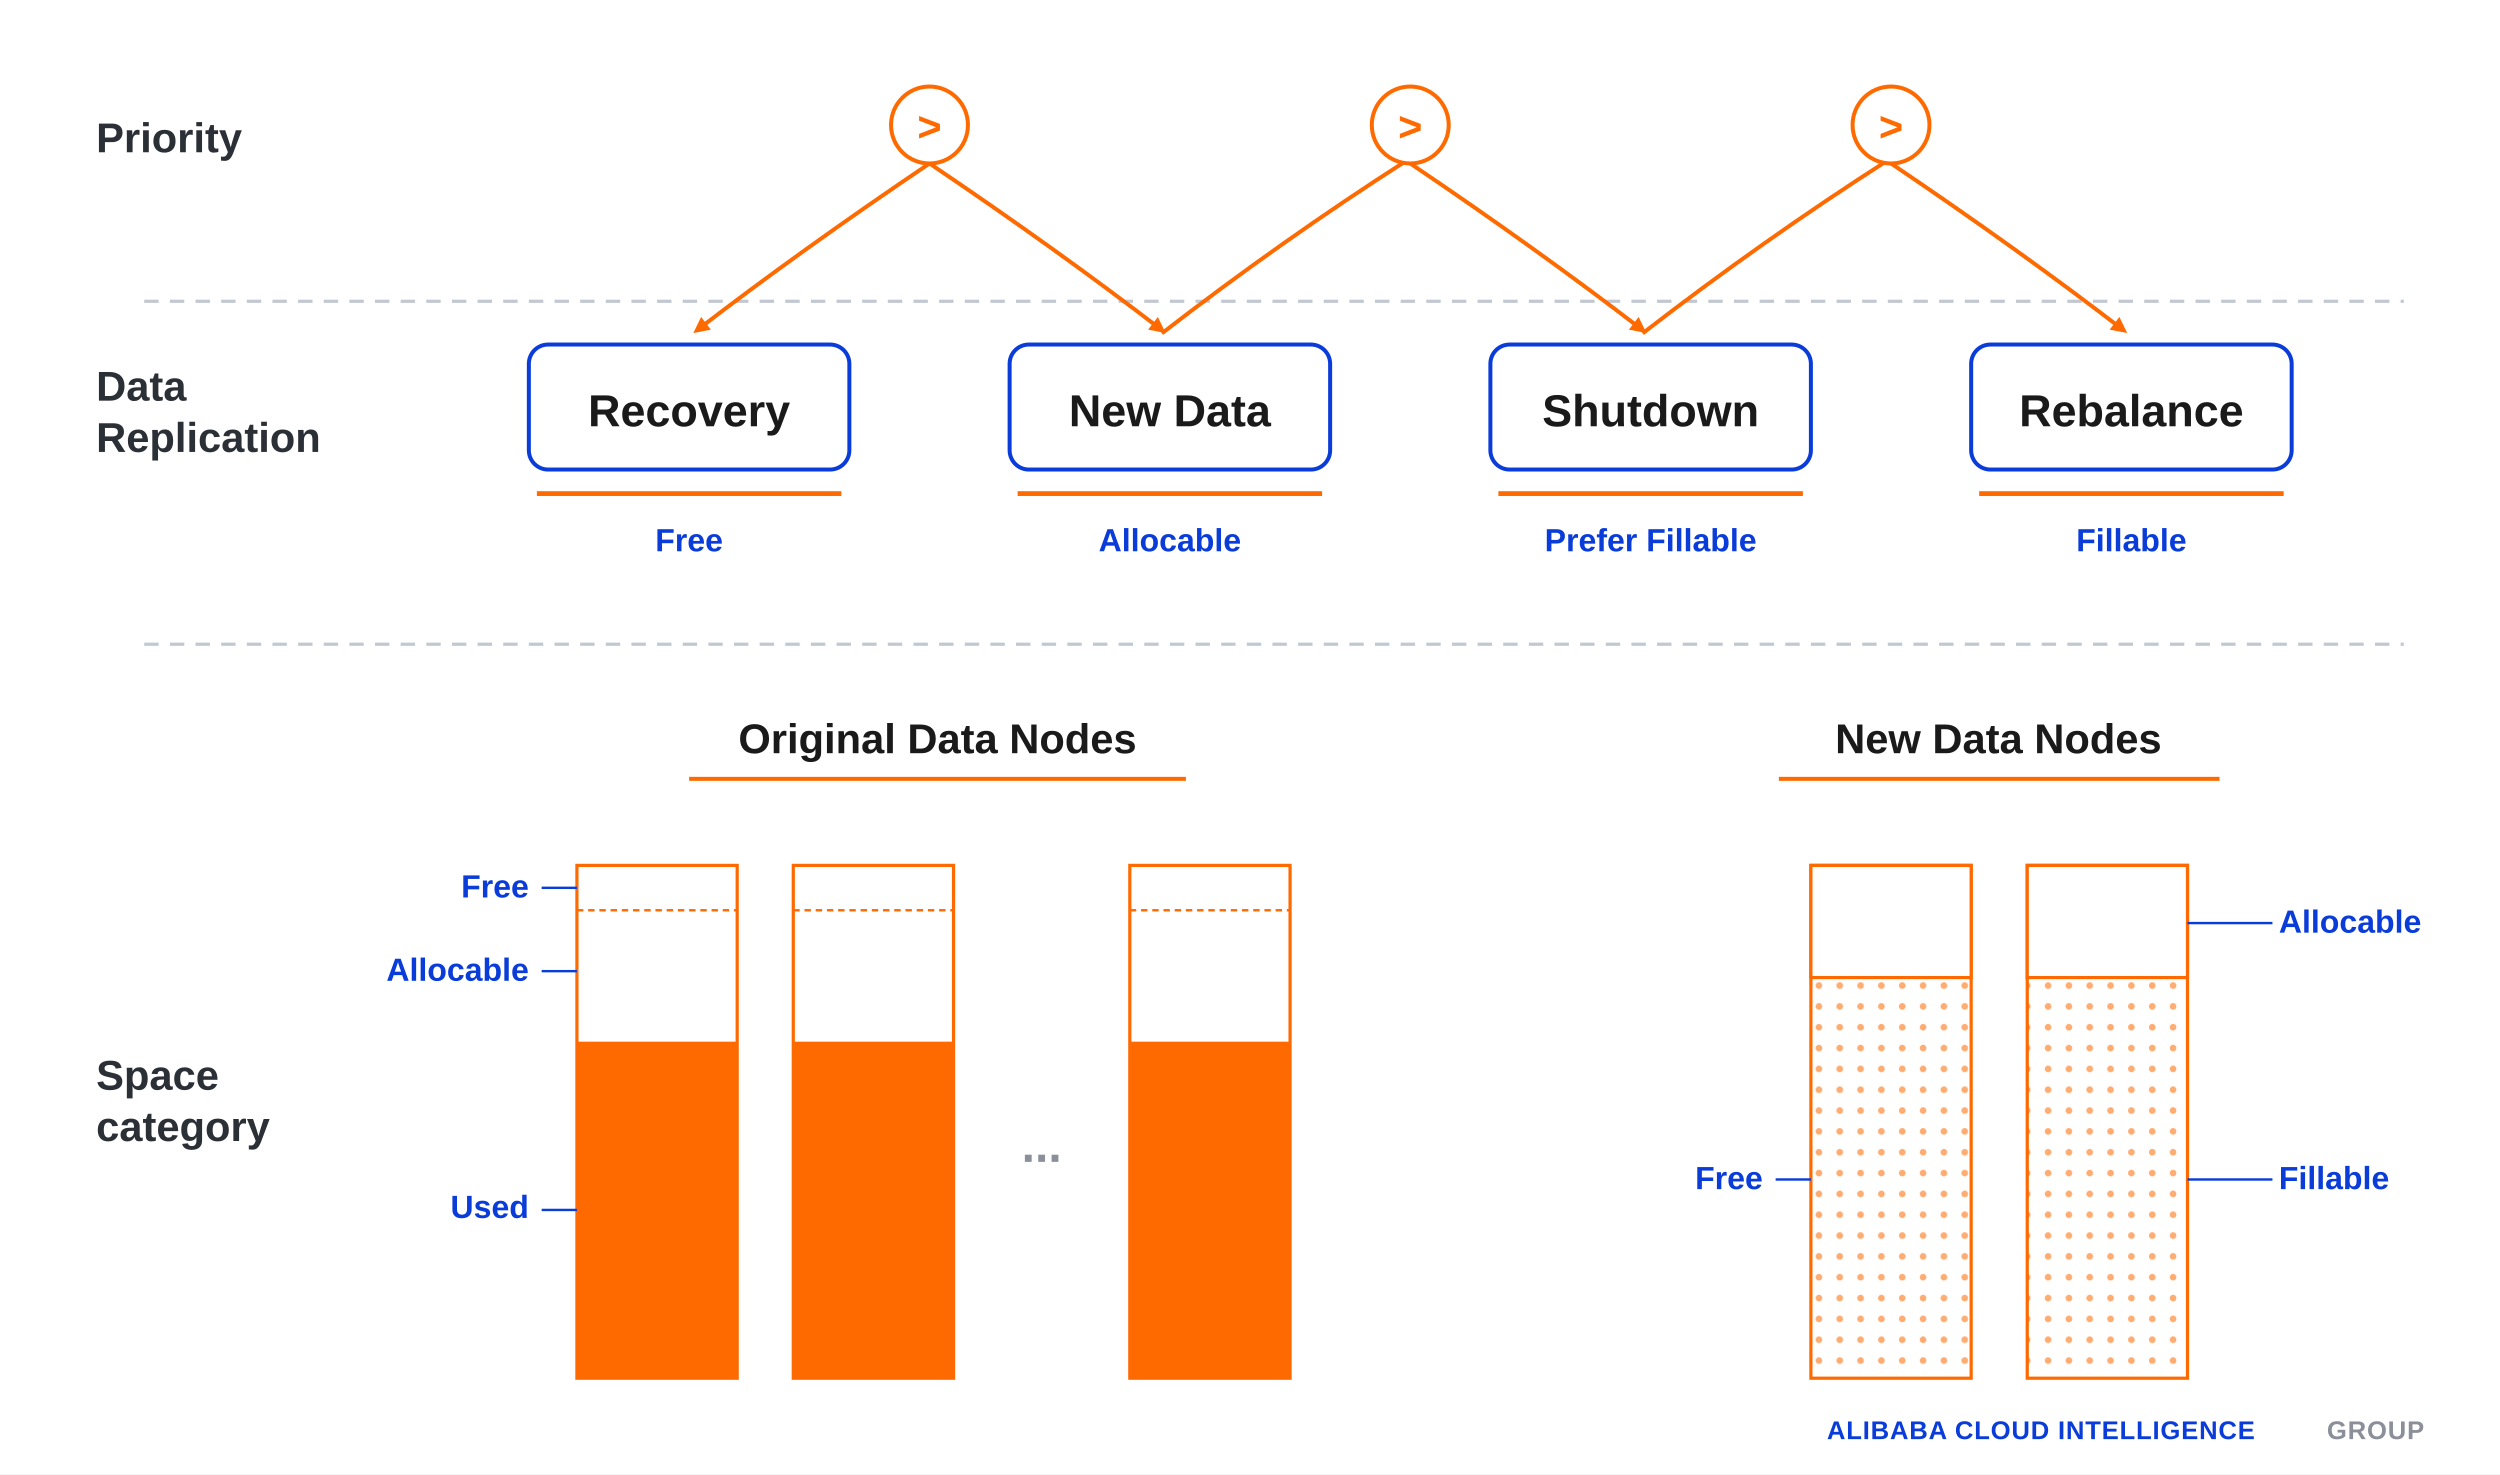
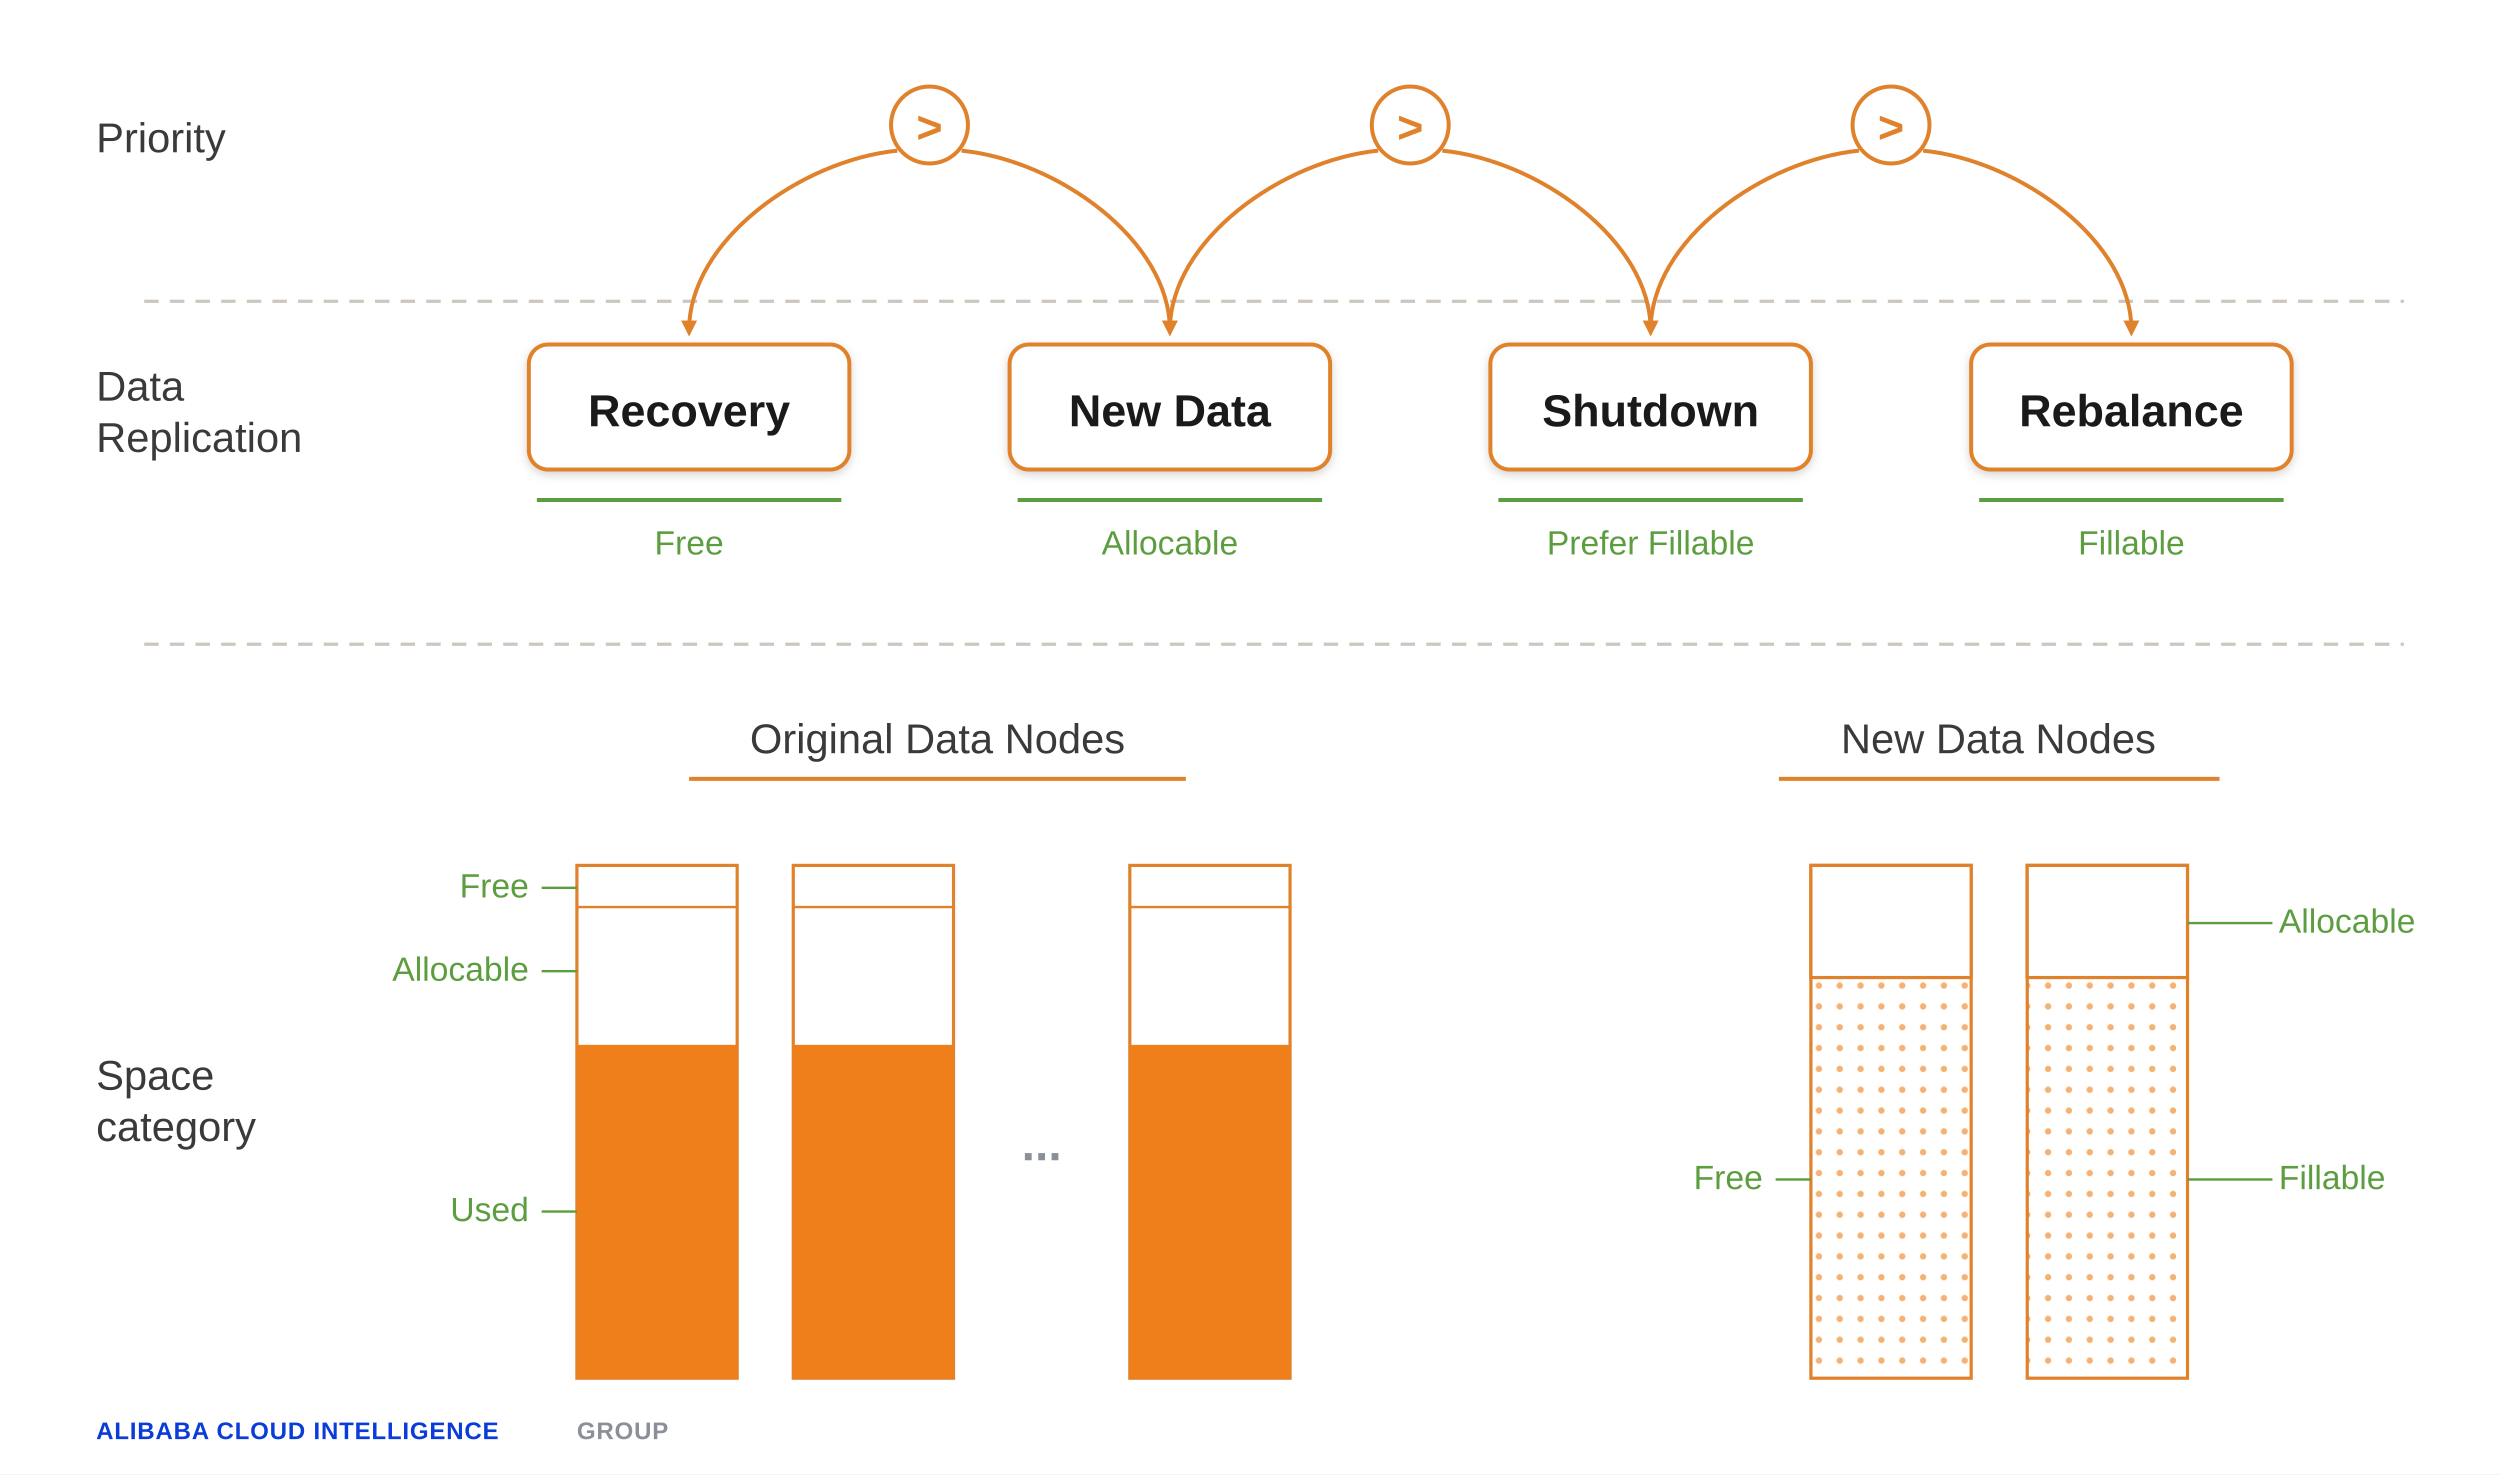
<svg xmlns="http://www.w3.org/2000/svg" width="1560" height="920" viewBox="0 0 1560 920" font-family="'Helvetica Neue','Arial',sans-serif">
  <defs>
-     <linearGradient id="bg" x1="0" y1="0" x2="0" y2="1">
-       <stop offset="0" stop-color="#FAFBFC" />
-       <stop offset="1" stop-color="#F1F3F6" />
-     </linearGradient>
-     <marker id="arrO" markerWidth="13" markerHeight="13" refX="7" refY="5" orient="auto" markerUnits="userSpaceOnUse">
-       <path d="M0,0 L10,5 L0,10 Z" fill="#FF6A00" />
+     <marker id="arrO" markerWidth="14" markerHeight="14" refX="6" refY="5" orient="auto" markerUnits="userSpaceOnUse">
+       <path d="M0,0 L10,5 L0,10 Z" fill="#E0822C" />
    </marker>
    <pattern id="dots" width="13" height="13" patternUnits="userSpaceOnUse">
      <rect width="13" height="13" fill="#FFFFFF" />
-       <circle cx="4" cy="4" r="2.1" fill="#FF6A00" fill-opacity="0.55" />
+       <circle cx="4" cy="4" r="2" fill="#EE7F1A" fill-opacity="0.6" />
    </pattern>
+     <filter id="bsh" x="-15%" y="-15%" width="130%" height="150%">
+       <feDropShadow dx="0" dy="2" stdDeviation="3" flood-color="#9a958c" flood-opacity="0.4" />
+     </filter>
  </defs>
  <rect x="0" y="0" width="1560" height="920" fill="#FFFFFF" />
-   <text x="60" y="95" font-size="26" font-weight="600" fill="#2B2F36">Priority</text>
-   <text x="60" y="250" font-size="26" font-weight="600" fill="#2B2F36">Data</text>
-   <text x="60" y="282" font-size="26" font-weight="600" fill="#2B2F36">Replication</text>
-   <text x="60" y="680" font-size="26" font-weight="600" fill="#2B2F36">Space</text>
-   <text x="60" y="712" font-size="26" font-weight="600" fill="#2B2F36">category</text>
-   <line x1="90" y1="188" x2="1500" y2="188" stroke="#C2C8D2" stroke-width="2" stroke-dasharray="9 7" />
-   <line x1="90" y1="402" x2="1500" y2="402" stroke="#C2C8D2" stroke-width="2" stroke-dasharray="9 7" />
-   <g fill="none" stroke="#FF6A00" stroke-width="2.5">
-     <path d="M580,102 Q500,156 435,206" marker-end="url(#arrO)" />
-     <path d="M580,102 Q660,156 725,206" marker-end="url(#arrO)" />
-     <path d="M725,208 Q800,150 878,100" />
-     <path d="M880,102 Q960,156 1025,206" marker-end="url(#arrO)" />
-     <path d="M1025,208 Q1100,150 1178,100" />
-     <path d="M1180,102 Q1260,156 1325,206" marker-end="url(#arrO)" />
+   <text x="60" y="95" font-size="26" fill="#3A3A3A">Priority</text>
+   <text x="60" y="250" font-size="26" fill="#3A3A3A">Data</text>
+   <text x="60" y="282" font-size="26" fill="#3A3A3A">Replication</text>
+   <text x="60" y="680" font-size="26" fill="#3A3A3A">Space</text>
+   <text x="60" y="712" font-size="26" fill="#3A3A3A">category</text>
+   <line x1="90" y1="188" x2="1500" y2="188" stroke="#CBC6BE" stroke-width="2" stroke-dasharray="9 7" />
+   <line x1="90" y1="402" x2="1500" y2="402" stroke="#CBC6BE" stroke-width="2" stroke-dasharray="9 7" />
+   <g fill="none" stroke="#E0822C" stroke-width="2.5">
+     <path d="M560,94 C500,100 430,150 430,206" marker-end="url(#arrO)" />
+     <path d="M600,94 C660,100 730,150 730,206" marker-end="url(#arrO)" />
+     <path d="M730,206 C730,150 800,100 860,94" />
+     <path d="M900,94 C960,100 1030,150 1030,206" marker-end="url(#arrO)" />
+     <path d="M1030,206 C1030,150 1100,100 1160,94" />
+     <path d="M1200,94 C1260,100 1330,150 1330,206" marker-end="url(#arrO)" />
  </g>
  <g>
-     <circle cx="580" cy="78" r="24" fill="#FFFFFF" stroke="#FF6A00" stroke-width="2.5" />
-     <circle cx="880" cy="78" r="24" fill="#FFFFFF" stroke="#FF6A00" stroke-width="2.5" />
-     <circle cx="1180" cy="78" r="24" fill="#FFFFFF" stroke="#FF6A00" stroke-width="2.5" />
-     <text x="580" y="88" text-anchor="middle" font-size="26" font-weight="800" fill="#FF6A00">&gt;</text>
-     <text x="880" y="88" text-anchor="middle" font-size="26" font-weight="800" fill="#FF6A00">&gt;</text>
-     <text x="1180" y="88" text-anchor="middle" font-size="26" font-weight="800" fill="#FF6A00">&gt;</text>
+     <circle cx="580" cy="78" r="24" fill="#FFFFFF" stroke="#E0822C" stroke-width="2.5" />
+     <circle cx="880" cy="78" r="24" fill="#FFFFFF" stroke="#E0822C" stroke-width="2.5" />
+     <circle cx="1180" cy="78" r="24" fill="#FFFFFF" stroke="#E0822C" stroke-width="2.5" />
+     <text x="580" y="89" text-anchor="middle" font-size="28" font-weight="700" fill="#E0822C">&gt;</text>
+     <text x="880" y="89" text-anchor="middle" font-size="28" font-weight="700" fill="#E0822C">&gt;</text>
+     <text x="1180" y="89" text-anchor="middle" font-size="28" font-weight="700" fill="#E0822C">&gt;</text>
+   </g>
+   <g filter="url(#bsh)">
+     <rect x="330" y="215" width="200" height="78" rx="12" fill="#FFFFFF" stroke="#E0822C" stroke-width="2.5" />
+     <rect x="630" y="215" width="200" height="78" rx="12" fill="#FFFFFF" stroke="#E0822C" stroke-width="2.5" />
+     <rect x="930" y="215" width="200" height="78" rx="12" fill="#FFFFFF" stroke="#E0822C" stroke-width="2.5" />
+     <rect x="1230" y="215" width="200" height="78" rx="12" fill="#FFFFFF" stroke="#E0822C" stroke-width="2.5" />
+   </g>
+   <g text-anchor="middle" font-size="28" font-weight="800" fill="#1A1A1A">
+     <text x="430" y="266">Recovery</text>
+     <text x="730" y="266">New Data</text>
+     <text x="1030" y="266">Shutdown</text>
+     <text x="1330" y="266">Rebalance</text>
+   </g>
+   <g stroke="#5C9E3F" stroke-width="2.5">
+     <line x1="335" y1="312" x2="525" y2="312" />
+     <line x1="635" y1="312" x2="825" y2="312" />
+     <line x1="935" y1="312" x2="1125" y2="312" />
+     <line x1="1235" y1="312" x2="1425" y2="312" />
+   </g>
+   <g text-anchor="middle" font-size="21" fill="#5C9E3F">
+     <text x="430" y="346">Free</text>
+     <text x="730" y="346">Allocable</text>
+     <text x="1030" y="346">Prefer Fillable</text>
+     <text x="1330" y="346">Fillable</text>
+   </g>
+   <text x="585" y="470" text-anchor="middle" font-size="26" fill="#3A3A3A">Original Data Nodes</text>
+   <line x1="430" y1="486" x2="740" y2="486" stroke="#E0822C" stroke-width="2.5" />
+   <text x="1247" y="470" text-anchor="middle" font-size="26" fill="#3A3A3A">New Data Nodes</text>
+   <line x1="1110" y1="486" x2="1385" y2="486" stroke="#E0822C" stroke-width="2.5" />
+   <g>
+     <rect x="360" y="540" width="100" height="320" fill="#FFFFFF" stroke="#E0822C" stroke-width="2" />
+     <rect x="360" y="652" width="100" height="208" fill="#EE7F1A" />
+     <line x1="360" y1="566" x2="460" y2="566" stroke="#E0822C" stroke-width="1.5" />
+     <rect x="495" y="540" width="100" height="320" fill="#FFFFFF" stroke="#E0822C" stroke-width="2" />
+     <rect x="495" y="652" width="100" height="208" fill="#EE7F1A" />
+     <line x1="495" y1="566" x2="595" y2="566" stroke="#E0822C" stroke-width="1.5" />
+     <text x="650" y="724" text-anchor="middle" font-size="30" font-weight="700" fill="#8A8F99">...</text>
+     <rect x="705" y="540" width="100" height="320" fill="#FFFFFF" stroke="#E0822C" stroke-width="2" />
+     <rect x="705" y="652" width="100" height="208" fill="#EE7F1A" />
+     <line x1="705" y1="566" x2="805" y2="566" stroke="#E0822C" stroke-width="1.5" />
+   </g>
+   <g font-size="21" fill="#5C9E3F" text-anchor="end">
+     <text x="330" y="560">Free</text>
+     <text x="330" y="612">Allocable</text>
+     <text x="330" y="762">Used</text>
+   </g>
+   <g stroke="#5C9E3F" stroke-width="1.5">
+     <line x1="338" y1="554" x2="360" y2="554" />
+     <line x1="338" y1="606" x2="360" y2="606" />
+     <line x1="338" y1="756" x2="360" y2="756" />
  </g>
  <g>
-     <rect x="330" y="215" width="200" height="78" rx="12" fill="#FFFFFF" stroke="#0A3CD9" stroke-width="2.5" />
-     <rect x="630" y="215" width="200" height="78" rx="12" fill="#FFFFFF" stroke="#0A3CD9" stroke-width="2.5" />
-     <rect x="930" y="215" width="200" height="78" rx="12" fill="#FFFFFF" stroke="#0A3CD9" stroke-width="2.5" />
-     <rect x="1230" y="215" width="200" height="78" rx="12" fill="#FFFFFF" stroke="#0A3CD9" stroke-width="2.5" />
-     <text x="430" y="266" text-anchor="middle" font-size="28" font-weight="800" fill="#1A1A1A">Recovery</text>
-     <text x="730" y="266" text-anchor="middle" font-size="28" font-weight="800" fill="#1A1A1A">New Data</text>
-     <text x="1030" y="266" text-anchor="middle" font-size="28" font-weight="800" fill="#1A1A1A">Shutdown</text>
-     <text x="1330" y="266" text-anchor="middle" font-size="28" font-weight="800" fill="#1A1A1A">Rebalance</text>
+     <rect x="1130" y="540" width="100" height="320" fill="url(#dots)" stroke="#E0822C" stroke-width="2" />
+     <rect x="1130" y="540" width="100" height="70" fill="#FFFFFF" stroke="#E0822C" stroke-width="2" />
+     <rect x="1265" y="540" width="100" height="320" fill="url(#dots)" stroke="#E0822C" stroke-width="2" />
+     <rect x="1265" y="540" width="100" height="70" fill="#FFFFFF" stroke="#E0822C" stroke-width="2" />
  </g>
-   <g stroke="#FF6A00" stroke-width="3">
-     <line x1="335" y1="308" x2="525" y2="308" />
-     <line x1="635" y1="308" x2="825" y2="308" />
-     <line x1="935" y1="308" x2="1125" y2="308" />
-     <line x1="1235" y1="308" x2="1425" y2="308" />
-   </g>
-   <g text-anchor="middle" font-size="20" font-weight="600" fill="#0A3CD9">
-     <text x="430" y="344">Free</text>
-     <text x="730" y="344">Allocable</text>
-     <text x="1030" y="344">Prefer Fillable</text>
-     <text x="1330" y="344">Fillable</text>
-   </g>
-   <text x="585" y="470" text-anchor="middle" font-size="26" font-weight="600" fill="#1A1A1A">Original Data Nodes</text>
-   <line x1="430" y1="486" x2="740" y2="486" stroke="#FF6A00" stroke-width="2.5" />
-   <text x="1247" y="470" text-anchor="middle" font-size="26" font-weight="600" fill="#1A1A1A">New Data Nodes</text>
-   <line x1="1110" y1="486" x2="1385" y2="486" stroke="#FF6A00" stroke-width="2.5" />
-   <g>
-     <rect x="360" y="540" width="100" height="320" fill="#FFFFFF" stroke="#FF6A00" stroke-width="2" />
-     <rect x="360" y="650" width="100" height="210" fill="#FF6A00" />
-     <line x1="360" y1="568" x2="460" y2="568" stroke="#FF6A00" stroke-width="1.5" stroke-dasharray="4 3" />
-     <rect x="495" y="540" width="100" height="320" fill="#FFFFFF" stroke="#FF6A00" stroke-width="2" />
-     <rect x="495" y="650" width="100" height="210" fill="#FF6A00" />
-     <line x1="495" y1="568" x2="595" y2="568" stroke="#FF6A00" stroke-width="1.5" stroke-dasharray="4 3" />
-     <text x="650" y="725" text-anchor="middle" font-size="30" font-weight="700" fill="#8A8F99">...</text>
-     <rect x="705" y="540" width="100" height="320" fill="#FFFFFF" stroke="#FF6A00" stroke-width="2" />
-     <rect x="705" y="650" width="100" height="210" fill="#FF6A00" />
-     <line x1="705" y1="568" x2="805" y2="568" stroke="#FF6A00" stroke-width="1.5" stroke-dasharray="4 3" />
-   </g>
-   <g font-size="20" font-weight="600" fill="#0A3CD9" text-anchor="end">
-     <text x="330" y="560">Free</text>
-     <text x="330" y="612">Allocable</text>
-     <text x="330" y="760">Used</text>
-   </g>
-   <g stroke="#0A3CD9" stroke-width="1.5">
-     <line x1="338" y1="554" x2="360" y2="554" />
-     <line x1="338" y1="606" x2="360" y2="606" />
-     <line x1="338" y1="755" x2="360" y2="755" />
-   </g>
-   <g>
-     <rect x="1130" y="540" width="100" height="320" fill="url(#dots)" stroke="#FF6A00" stroke-width="2" />
-     <rect x="1130" y="540" width="100" height="70" fill="#FFFFFF" stroke="#FF6A00" stroke-width="2" />
-     <rect x="1265" y="540" width="100" height="320" fill="url(#dots)" stroke="#FF6A00" stroke-width="2" />
-     <rect x="1265" y="540" width="100" height="70" fill="#FFFFFF" stroke="#FF6A00" stroke-width="2" />
-   </g>
-   <g font-size="20" font-weight="600" fill="#0A3CD9">
+   <g font-size="21" fill="#5C9E3F">
    <text x="1422" y="582">Allocable</text>
    <text x="1422" y="742">Fillable</text>
  </g>
-   <g stroke="#0A3CD9" stroke-width="1.5">
+   <g stroke="#5C9E3F" stroke-width="1.5">
    <line x1="1365" y1="576" x2="1418" y2="576" />
    <line x1="1365" y1="736" x2="1418" y2="736" />
  </g>
-   <text x="1100" y="742" text-anchor="end" font-size="20" font-weight="600" fill="#0A3CD9">Free</text>
-   <line x1="1108" y1="736" x2="1130" y2="736" stroke="#0A3CD9" stroke-width="1.5" />
-   <text x="1140" y="898" font-size="16" font-weight="800" fill="#0A3CD9" letter-spacing="0.5">ALIBABA CLOUD INTELLIGENCE</text>
-   <text x="1452" y="898" font-size="16" font-weight="800" fill="#8A8F99" letter-spacing="0.5">GROUP</text>
+   <text x="1100" y="742" text-anchor="end" font-size="21" fill="#5C9E3F">Free</text>
+   <line x1="1108" y1="736" x2="1130" y2="736" stroke="#5C9E3F" stroke-width="1.5" />
+   <text x="60" y="898" font-size="15" font-weight="800" fill="#0A3CD9" letter-spacing="0.5">ALIBABA CLOUD INTELLIGENCE</text>
+   <text x="360" y="898" font-size="15" font-weight="800" fill="#8A8F99" letter-spacing="0.5">GROUP</text>
</svg>
